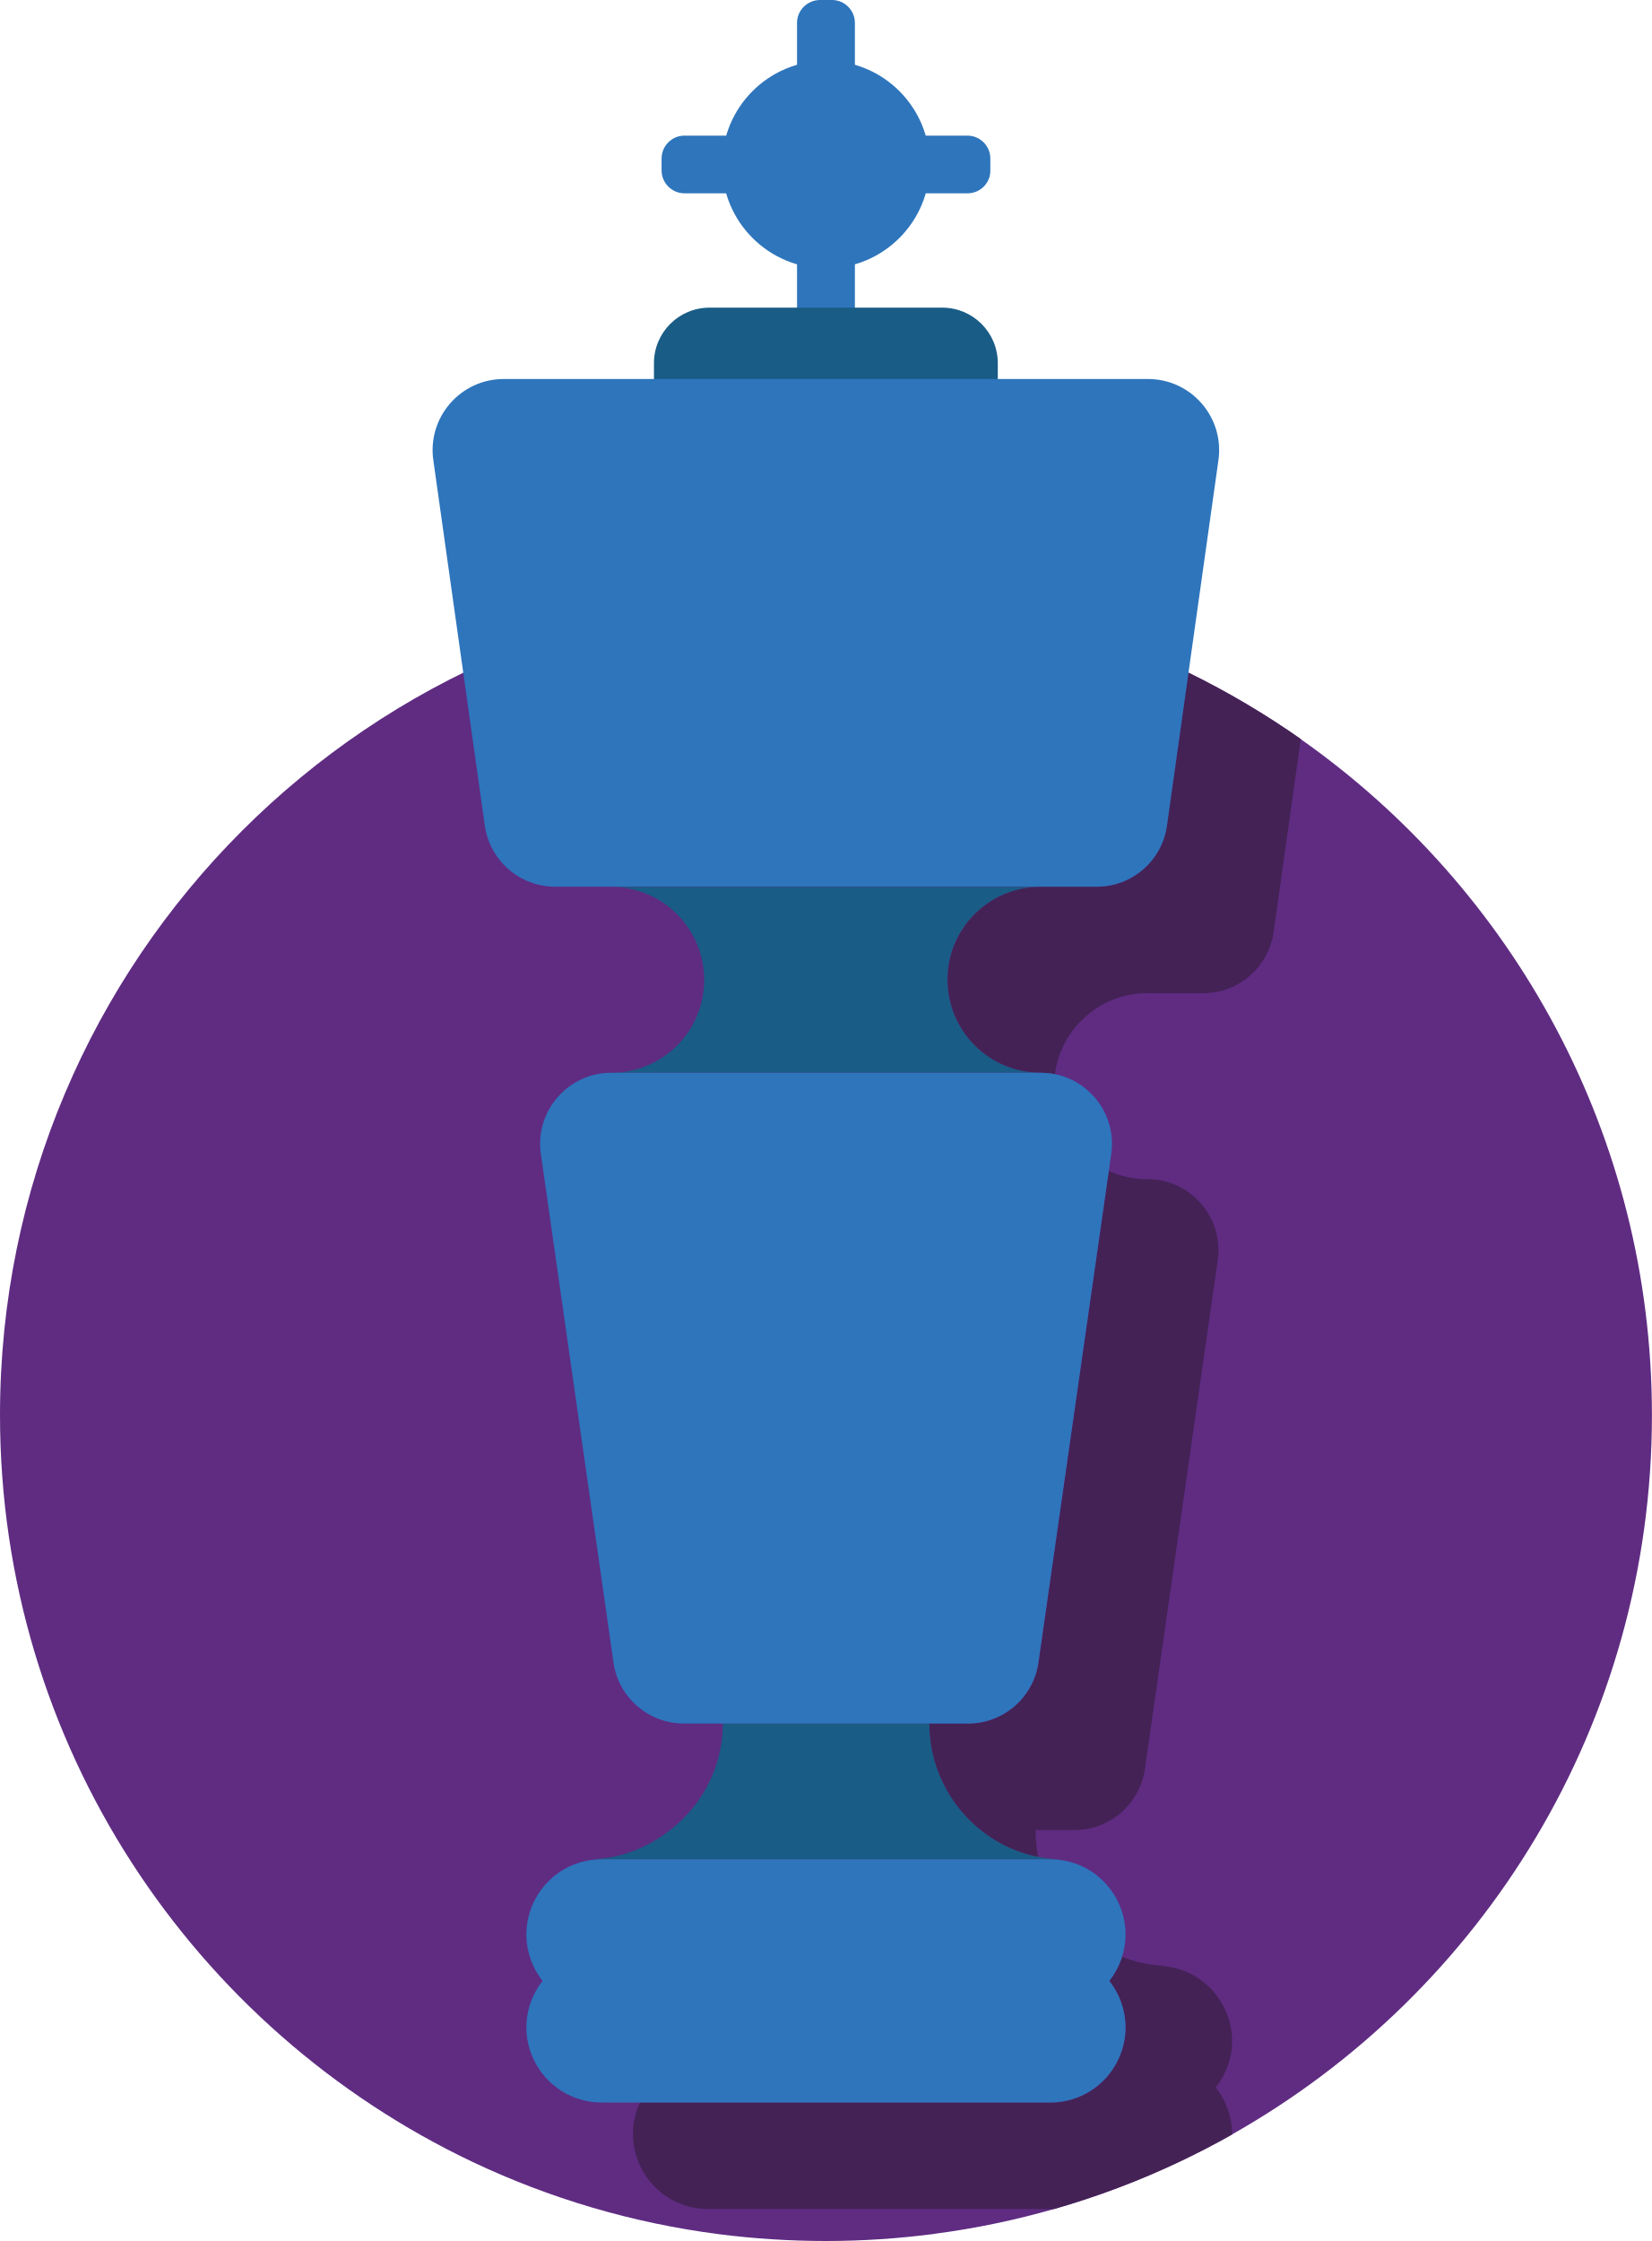
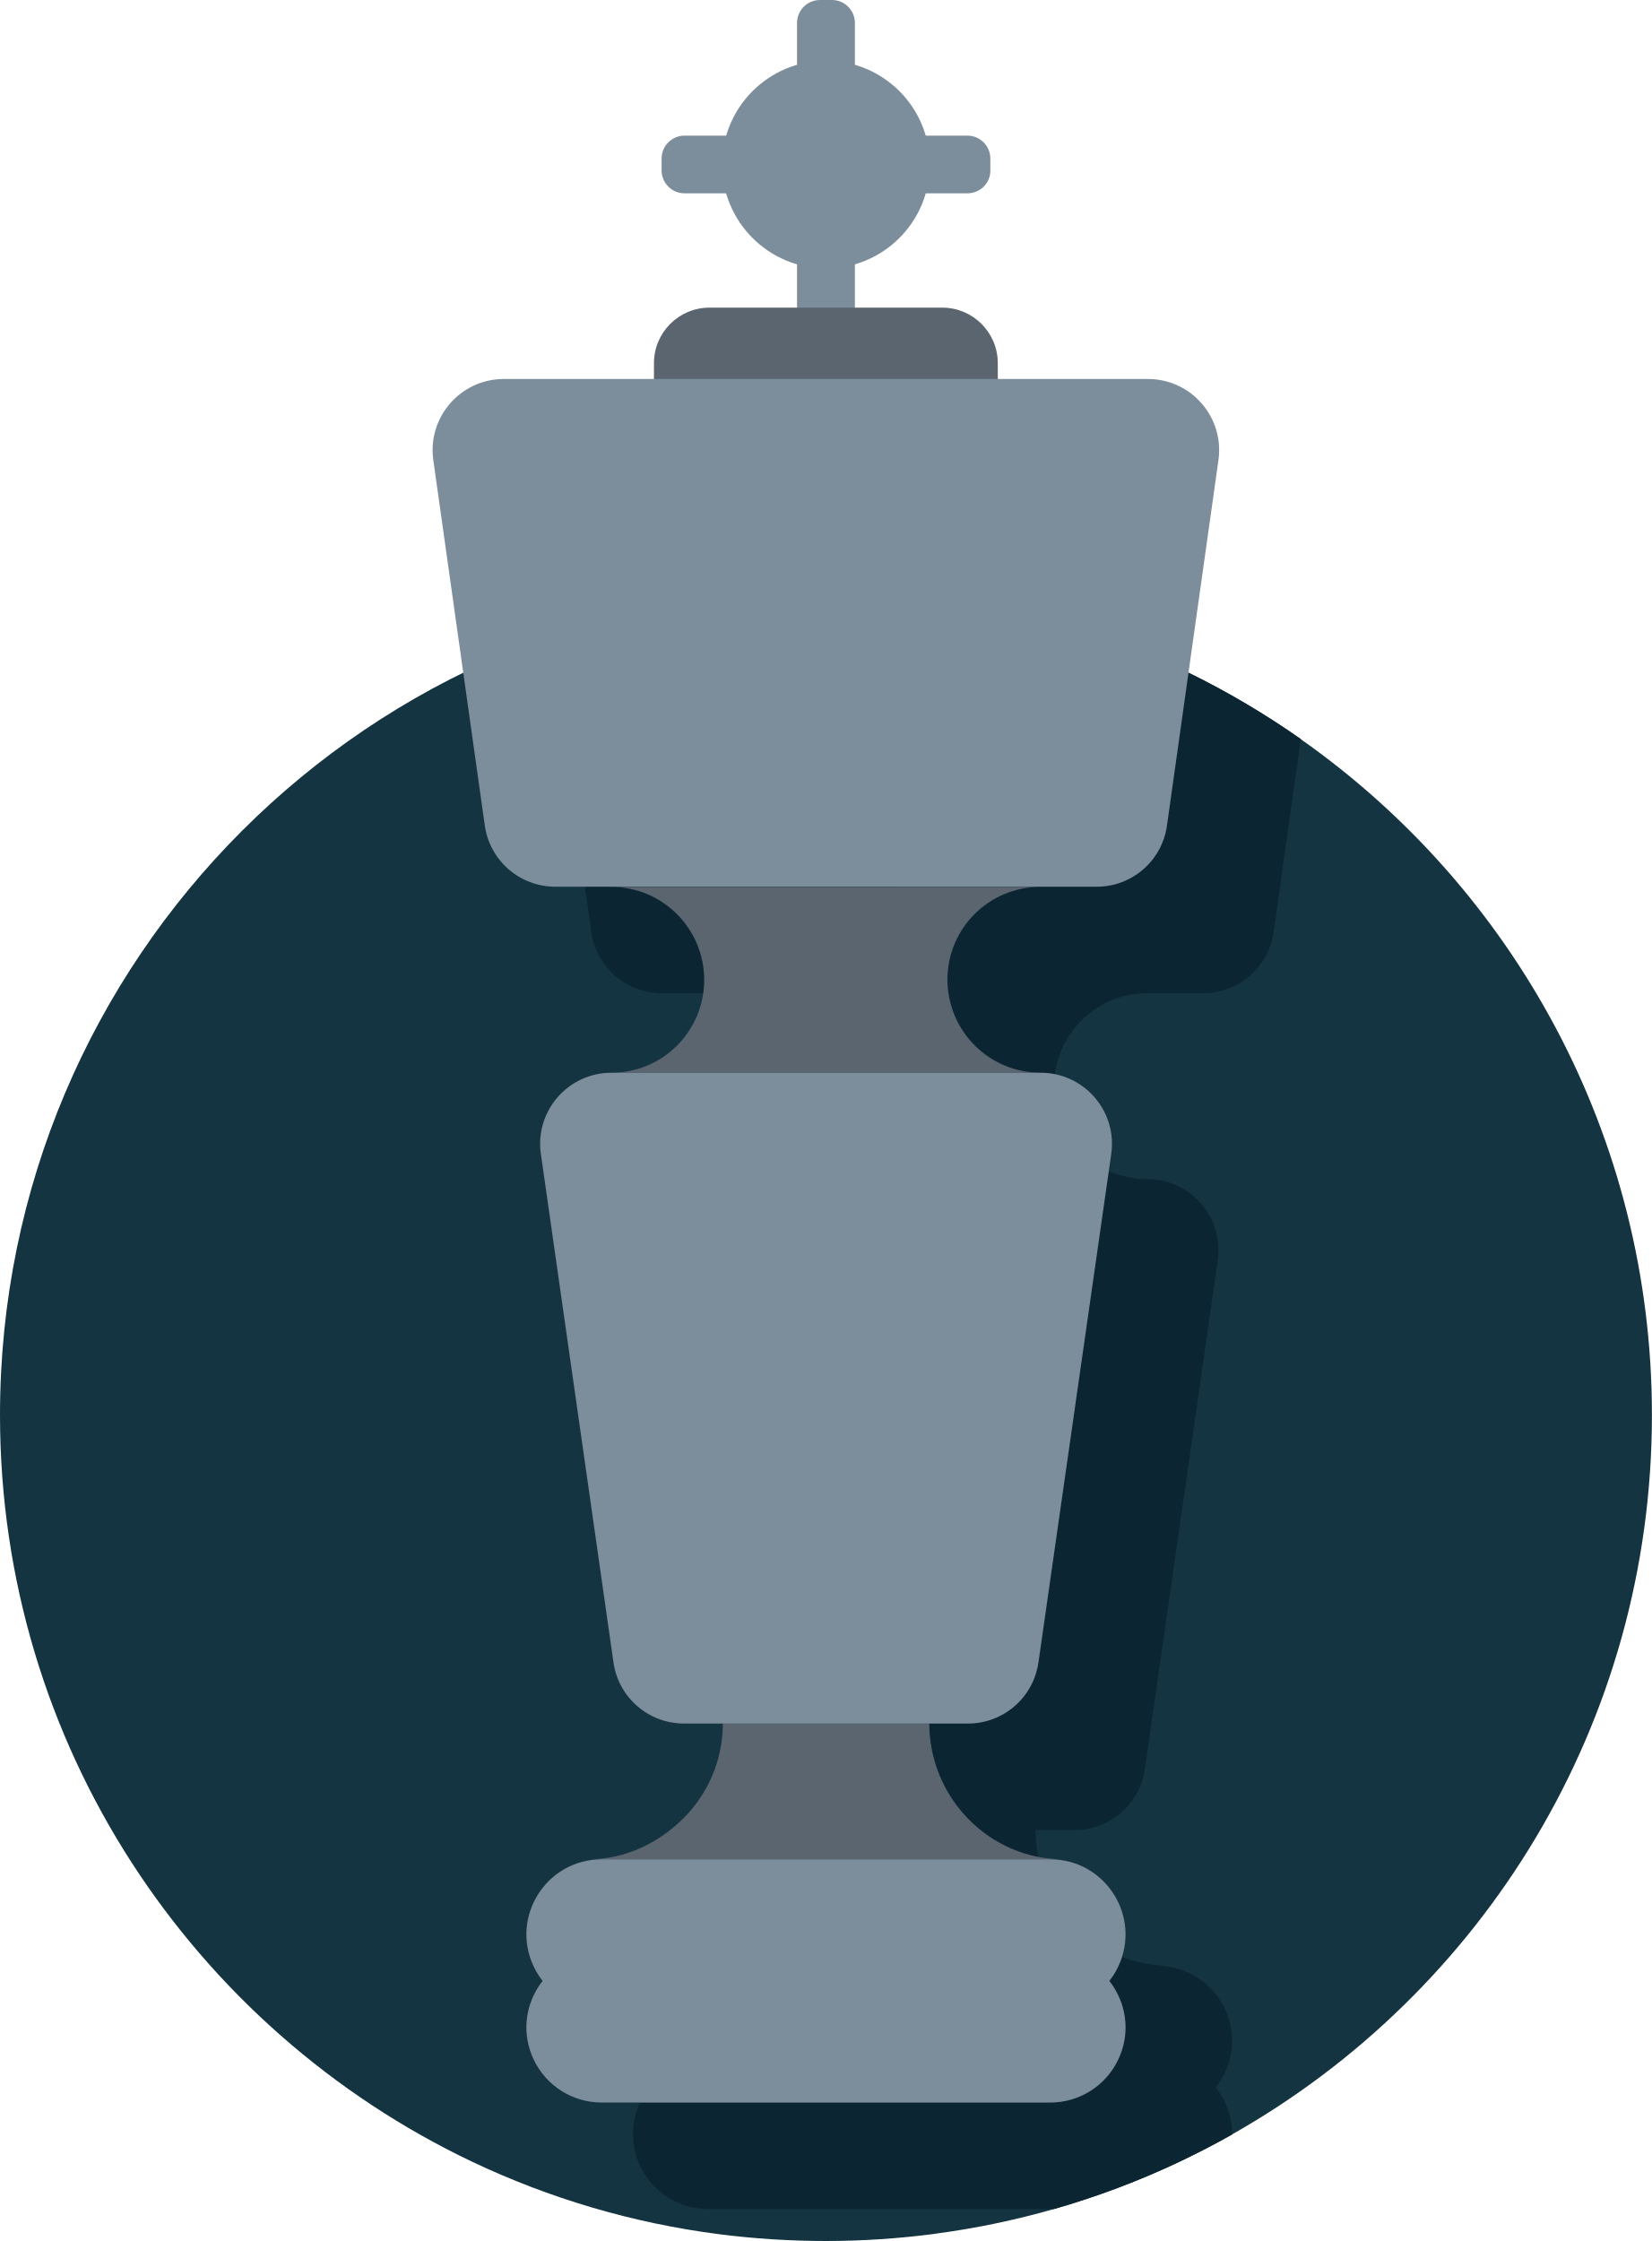
- <svg xmlns="http://www.w3.org/2000/svg" version="1.1" x="0px" y="0px" viewBox="0 0 930.6 1262.4" style="enable-background:new 0 0 930.6 1262.4;" xml:space="preserve">
+ <svg xmlns="http://www.w3.org/2000/svg" version="1.1" id="Layer_1" x="0px" y="0px" viewBox="0 0 930.6 1262.4" style="enable-background:new 0 0 930.6 1262.4;" xml:space="preserve">
  <style type="text/css">
- 	.st0{fill:#5F2C82;}
- 	.st1{fill:#442256;}
- 	.st2{fill:#2E75BC;}
- 	.st3{fill:#195C86;}
+ 	.st0{fill:#143441;}
+ 	.st1{fill:#0C2533;}
+ 	.st2{fill:#7C8D9C;}
+ 	.st3{fill:#5A6570;}
</style>
  <g id="Layer_2">
    <g id="Layer_2_1_">
      <path class="st0" d="M930.6,797.1c0,173.9-95.3,325.4-236.6,405.3c-9.7,5.5-19.6,10.6-29.7,15.4c-22.6,10.7-46.2,19.6-70.6,26.6    c-21.7,6.2-44,10.9-66.9,13.9c-0.1,0-0.2,0-0.4,0.1c-20,2.6-40.4,4-61.1,4c-20.3,0-40.4-1.3-60-3.8c-49.2-6.3-95.9-20.3-139-40.7    C108.9,1143.2,0,982.9,0,797.1c0-257,208.3-465.3,465.3-465.3c73.3,0,142.6,17,204.3,47.2c22.1,10.8,43.2,23.3,63.2,37.4    C852.4,500.5,930.6,639.7,930.6,797.1z" />
    </g>
  </g>
-   <g id="Layer_1">
+   <path class="st1" d="M587.1,273.5l-103.7,286H372.8c-20,0-36.9-14.7-39.7-34.5l-29-205.8c-3.4-24.1,15.3-45.7,39.7-45.7H587.1z" />
+   <g id="Layer_1_1_">
</g>
-   <g id="Layer_3">
-     <path class="st1" d="M523.5,970.9h21.9c20,0,36.9-14.7,39.7-34.5l39.5-276.8c6.6,3,13.9,4.6,21.6,4.6h0.1   c24.4,0,43.2,21.6,39.7,45.8L645,996.4c-2.8,19.8-19.7,34.5-39.7,34.5h-21.9c0,5.2,0.5,10.3,1.5,15.2   C550,1039.3,523.5,1007.8,523.5,970.9z" />
-     <path class="st1" d="M684.9,1175.9c5.8,7.4,9.2,16.6,9.2,26.2v0.3c-9.7,5.5-19.6,10.6-29.7,15.4c-22.6,10.7-46.2,19.6-70.6,26.6   H398.9c-8.2,0-16-2.3-22.6-6.5c-6.6-4.2-12.1-10.2-15.6-17.6c-5.8-12.2-5.2-25.1-0.2-35.9h231.2c8.2,0,16-2.3,22.6-6.5   s12.1-10.2,15.6-17.6c7.4-15.5,4.4-32.4-5-44.4c1.9-2.4,3.6-5.1,5-8c0.9-1.8,1.6-3.7,2.2-5.6c8.4,3.3,17.5,5.1,27,5.1h-7.4   c24.5,0,42.4,20.1,42.4,42.3c0,6-1.3,12.2-4.2,18.2C688.5,1170.8,686.8,1173.5,684.9,1175.9z" />
-     <path class="st1" d="M732.8,416.3L717.5,525c-2.8,19.8-19.7,34.5-39.7,34.5h-31.6c-14.5,0-27.6,5.9-37,15.4   c-8,8-13.4,18.5-14.9,30.2c-2.6-0.5-5.3-0.8-8-0.8h-0.1c-28.9,0-52.4-23.4-52.4-52.4c0-14.5,5.8-27.5,15.3-37   c9.5-9.5,22.6-15.4,37-15.4h31.6c20,0,36.9-14.7,39.7-34.5l12.1-86.1C691.7,389.8,712.8,402.3,732.8,416.3z" />
-     <path class="st2" d="M449,237.5V12.9C449,5.8,454.8,0,462,0l6.7,0c7.1,0,12.9,5.8,12.9,12.9v224.6c0,7.1-5.8,12.9-12.9,12.9H462   C454.8,250.4,449,244.6,449,237.5z" />
-     <path class="st3" d="M530.9,252.1H399.7c-17.3,0-31.3-14-31.3-31.3v-16.2c0-17.3,14-31.3,31.3-31.3h131.1c17.3,0,31.3,14,31.3,31.3   v16.2C562.2,238.1,548.2,252.1,530.9,252.1z" />
-     <path class="st2" d="M617.8,499.5H312.8c-20,0-36.9-14.7-39.7-34.5l-29-205.8c-3.4-24.1,15.3-45.7,39.7-45.7h362.9   c24.4,0,43.1,21.6,39.7,45.7l-29,205.8C654.7,484.8,637.8,499.5,617.8,499.5z" />
-     <path class="st2" d="M545,108.9H385.6c-7.1,0-12.9-5.8-12.9-12.9v-6.7c0-7.1,5.8-12.9,12.9-12.9H545c7.1,0,12.9,5.8,12.9,12.9V96   C558,103.1,552.2,108.9,545,108.9z" />
-     <circle class="st2" cx="465.3" cy="92.7" r="58.5" />
-     <path class="st3" d="M586.2,604.3H344.4c14.5,0,27.6-5.9,37-15.3c9.5-9.5,15.3-22.6,15.3-37c0-28.9-23.4-52.4-52.4-52.4h241.7   c-14.5,0-27.6,5.9-37,15.3c-9.5,9.5-15.3,22.6-15.3,37C533.8,580.8,557.2,604.3,586.2,604.3z" />
-     <path class="st3" d="M599.1,1047.4H331.5c20.9,0,39.8-9.4,53.5-23.1c13.7-13.7,22.2-32.6,22.2-53.5h116.3   C523.5,1012.7,557.3,1047.4,599.1,1047.4z" />
-     <path class="st2" d="M545.3,970.9h-160c-20,0-36.9-14.7-39.7-34.4l-40.9-286.4c-3.5-24.2,15.3-45.8,39.7-45.8h241.9   c24.4,0,43.2,21.6,39.7,45.8L585,936.4C582.2,956.2,565.3,970.9,545.3,970.9z" />
-     <path class="st2" d="M591.7,1132H338.9c-16.3,0-31.2-9.4-38.2-24.1l0,0c-13.4-28.1,7.1-60.5,38.2-60.5h252.8   c31.1,0,51.6,32.4,38.2,60.5l0,0C622.9,1122.6,608,1132,591.7,1132z" />
-     <path class="st2" d="M591.7,1184.4H338.9c-16.3,0-31.2-9.4-38.2-24.1l0,0c-13.4-28.1,7.1-60.5,38.2-60.5h252.8   c31.1,0,51.6,32.4,38.2,60.5l0,0C622.9,1175,608,1184.4,591.7,1184.4z" />
-   </g>
+   <path class="st1" d="M523.5,970.9h21.9c20,0,36.9-14.7,39.7-34.5l39.5-276.8c6.6,3,13.9,4.6,21.6,4.6h0.1  c24.4,0,43.2,21.6,39.7,45.8l-41,286.4c-2.8,19.8-19.7,34.5-39.7,34.5h-21.9c0,5.2,0.5,10.3,1.5,15.2  C550,1039.3,523.5,1007.8,523.5,970.9z" />
+   <path class="st1" d="M684.9,1175.9c5.8,7.4,9.2,16.6,9.2,26.2v0.3c-9.7,5.5-19.6,10.6-29.7,15.4c-22.6,10.7-46.2,19.6-70.6,26.6  H398.9c-8.2,0-16-2.3-22.6-6.5s-12.1-10.2-15.6-17.6c-5.8-12.2-5.2-25.1-0.2-35.9h231.2c8.2,0,16-2.3,22.6-6.5s12.1-10.2,15.6-17.6  c7.4-15.5,4.4-32.4-5-44.4c1.9-2.4,3.6-5.1,5-8c0.9-1.8,1.6-3.7,2.2-5.6c8.4,3.3,17.5,5.1,27,5.1h-7.4c24.5,0,42.4,20.1,42.4,42.3  c0,6-1.3,12.2-4.2,18.2C688.5,1170.8,686.8,1173.5,684.9,1175.9z" />
+   <path class="st1" d="M732.8,416.3L717.5,525c-2.8,19.8-19.7,34.5-39.7,34.5h-31.6c-14.5,0-27.6,5.9-37,15.4  c-8,8-13.4,18.5-14.9,30.2c-2.6-0.5-5.3-0.8-8-0.8h-0.1c-28.9,0-52.4-23.4-52.4-52.4c0-14.5,5.8-27.5,15.3-37s22.6-15.4,37-15.4  h31.6c20,0,36.9-14.7,39.7-34.5l12.1-86.1C691.7,389.8,712.8,402.3,732.8,416.3z" />
+   <path class="st2" d="M449,237.5V12.9C449,5.8,454.8,0,462,0h6.7c7.1,0,12.9,5.8,12.9,12.9v224.6c0,7.1-5.8,12.9-12.9,12.9H462  C454.8,250.4,449,244.6,449,237.5z" />
+   <path class="st3" d="M530.9,252.1H399.7c-17.3,0-31.3-14-31.3-31.3v-16.2c0-17.3,14-31.3,31.3-31.3h131.1c17.3,0,31.3,14,31.3,31.3  v16.2C562.2,238.1,548.2,252.1,530.9,252.1z" />
+   <path class="st2" d="M617.8,499.5h-305c-20,0-36.9-14.7-39.7-34.5l-29-205.8c-3.4-24.1,15.3-45.7,39.7-45.7h362.9  c24.4,0,43.1,21.6,39.7,45.7l-29,205.8C654.7,484.8,637.8,499.5,617.8,499.5z" />
+   <path class="st2" d="M545,108.9H385.6c-7.1,0-12.9-5.8-12.9-12.9v-6.7c0-7.1,5.8-12.9,12.9-12.9H545c7.1,0,12.9,5.8,12.9,12.9V96  C558,103.1,552.2,108.9,545,108.9z" />
+   <circle class="st2" cx="465.3" cy="92.7" r="58.5" />
+   <path class="st3" d="M586.2,604.3H344.4c14.5,0,27.6-5.9,37-15.3c9.5-9.5,15.3-22.6,15.3-37c0-28.9-23.4-52.4-52.4-52.4H586  c-14.5,0-27.6,5.9-37,15.3c-9.5,9.5-15.3,22.6-15.3,37C533.8,580.8,557.2,604.3,586.2,604.3z" />
+   <path class="st3" d="M599.1,1047.4H331.5c20.9,0,39.8-9.4,53.5-23.1c13.7-13.7,22.2-32.6,22.2-53.5h116.3  C523.5,1012.7,557.3,1047.4,599.1,1047.4z" />
+   <path class="st2" d="M545.3,970.9h-160c-20,0-36.9-14.7-39.7-34.4l-40.9-286.4c-3.5-24.2,15.3-45.8,39.7-45.8h241.9  c24.4,0,43.2,21.6,39.7,45.8l-41,286.3C582.2,956.2,565.3,970.9,545.3,970.9z" />
+   <path class="st2" d="M591.7,1132H338.9c-16.3,0-31.2-9.4-38.2-24.1l0,0c-13.4-28.1,7.1-60.5,38.2-60.5h252.8  c31.1,0,51.6,32.4,38.2,60.5l0,0C622.9,1122.6,608,1132,591.7,1132z" />
+   <path class="st2" d="M591.7,1184.4H338.9c-16.3,0-31.2-9.4-38.2-24.1l0,0c-13.4-28.1,7.1-60.5,38.2-60.5h252.8  c31.1,0,51.6,32.4,38.2,60.5l0,0C622.9,1175,608,1184.4,591.7,1184.4z" />
</svg>
